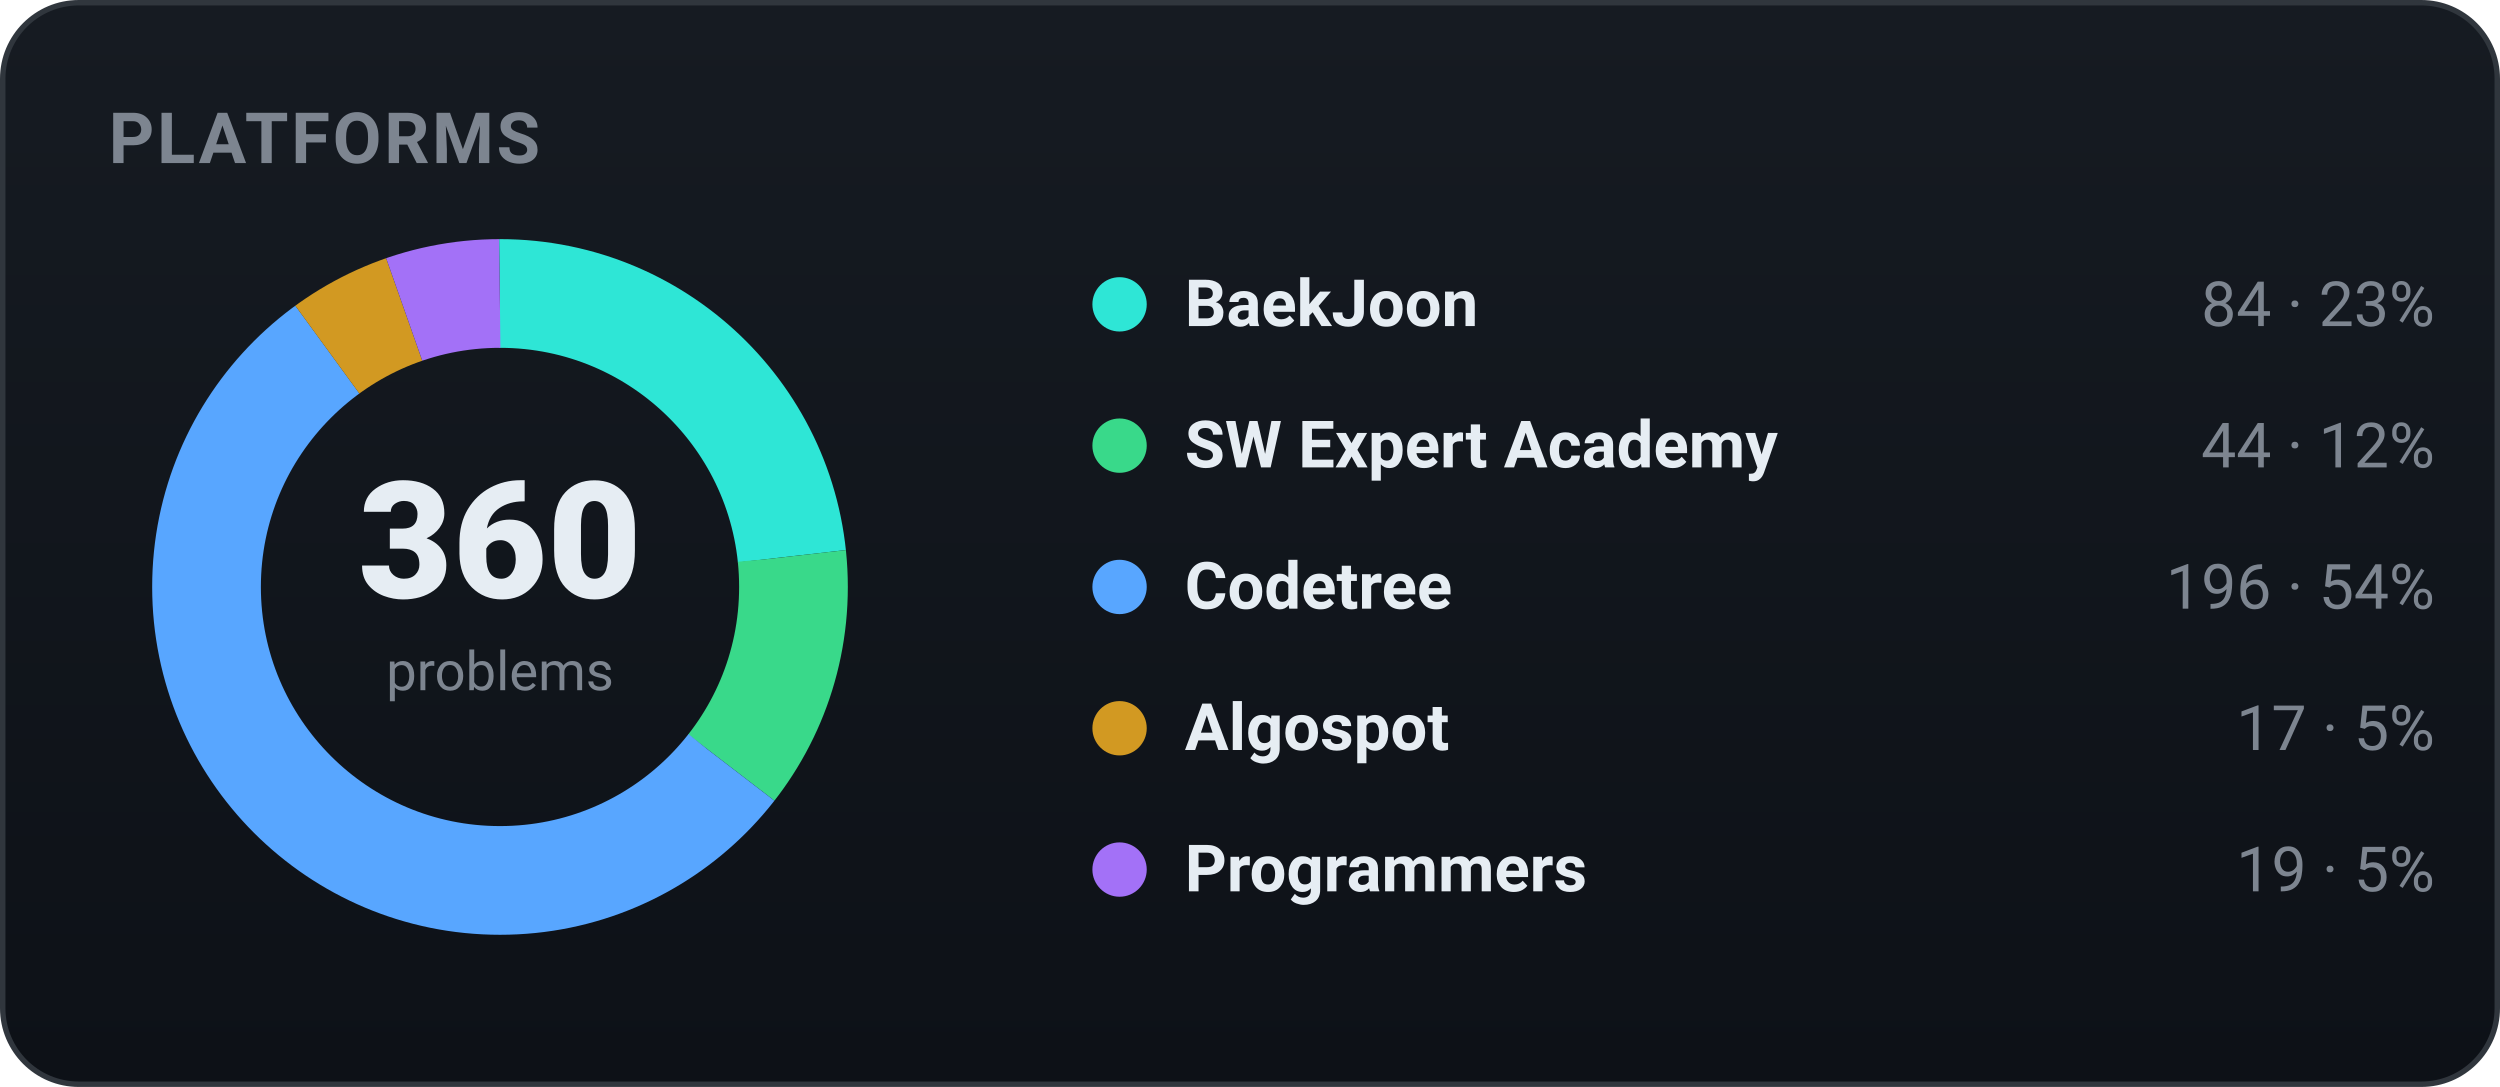
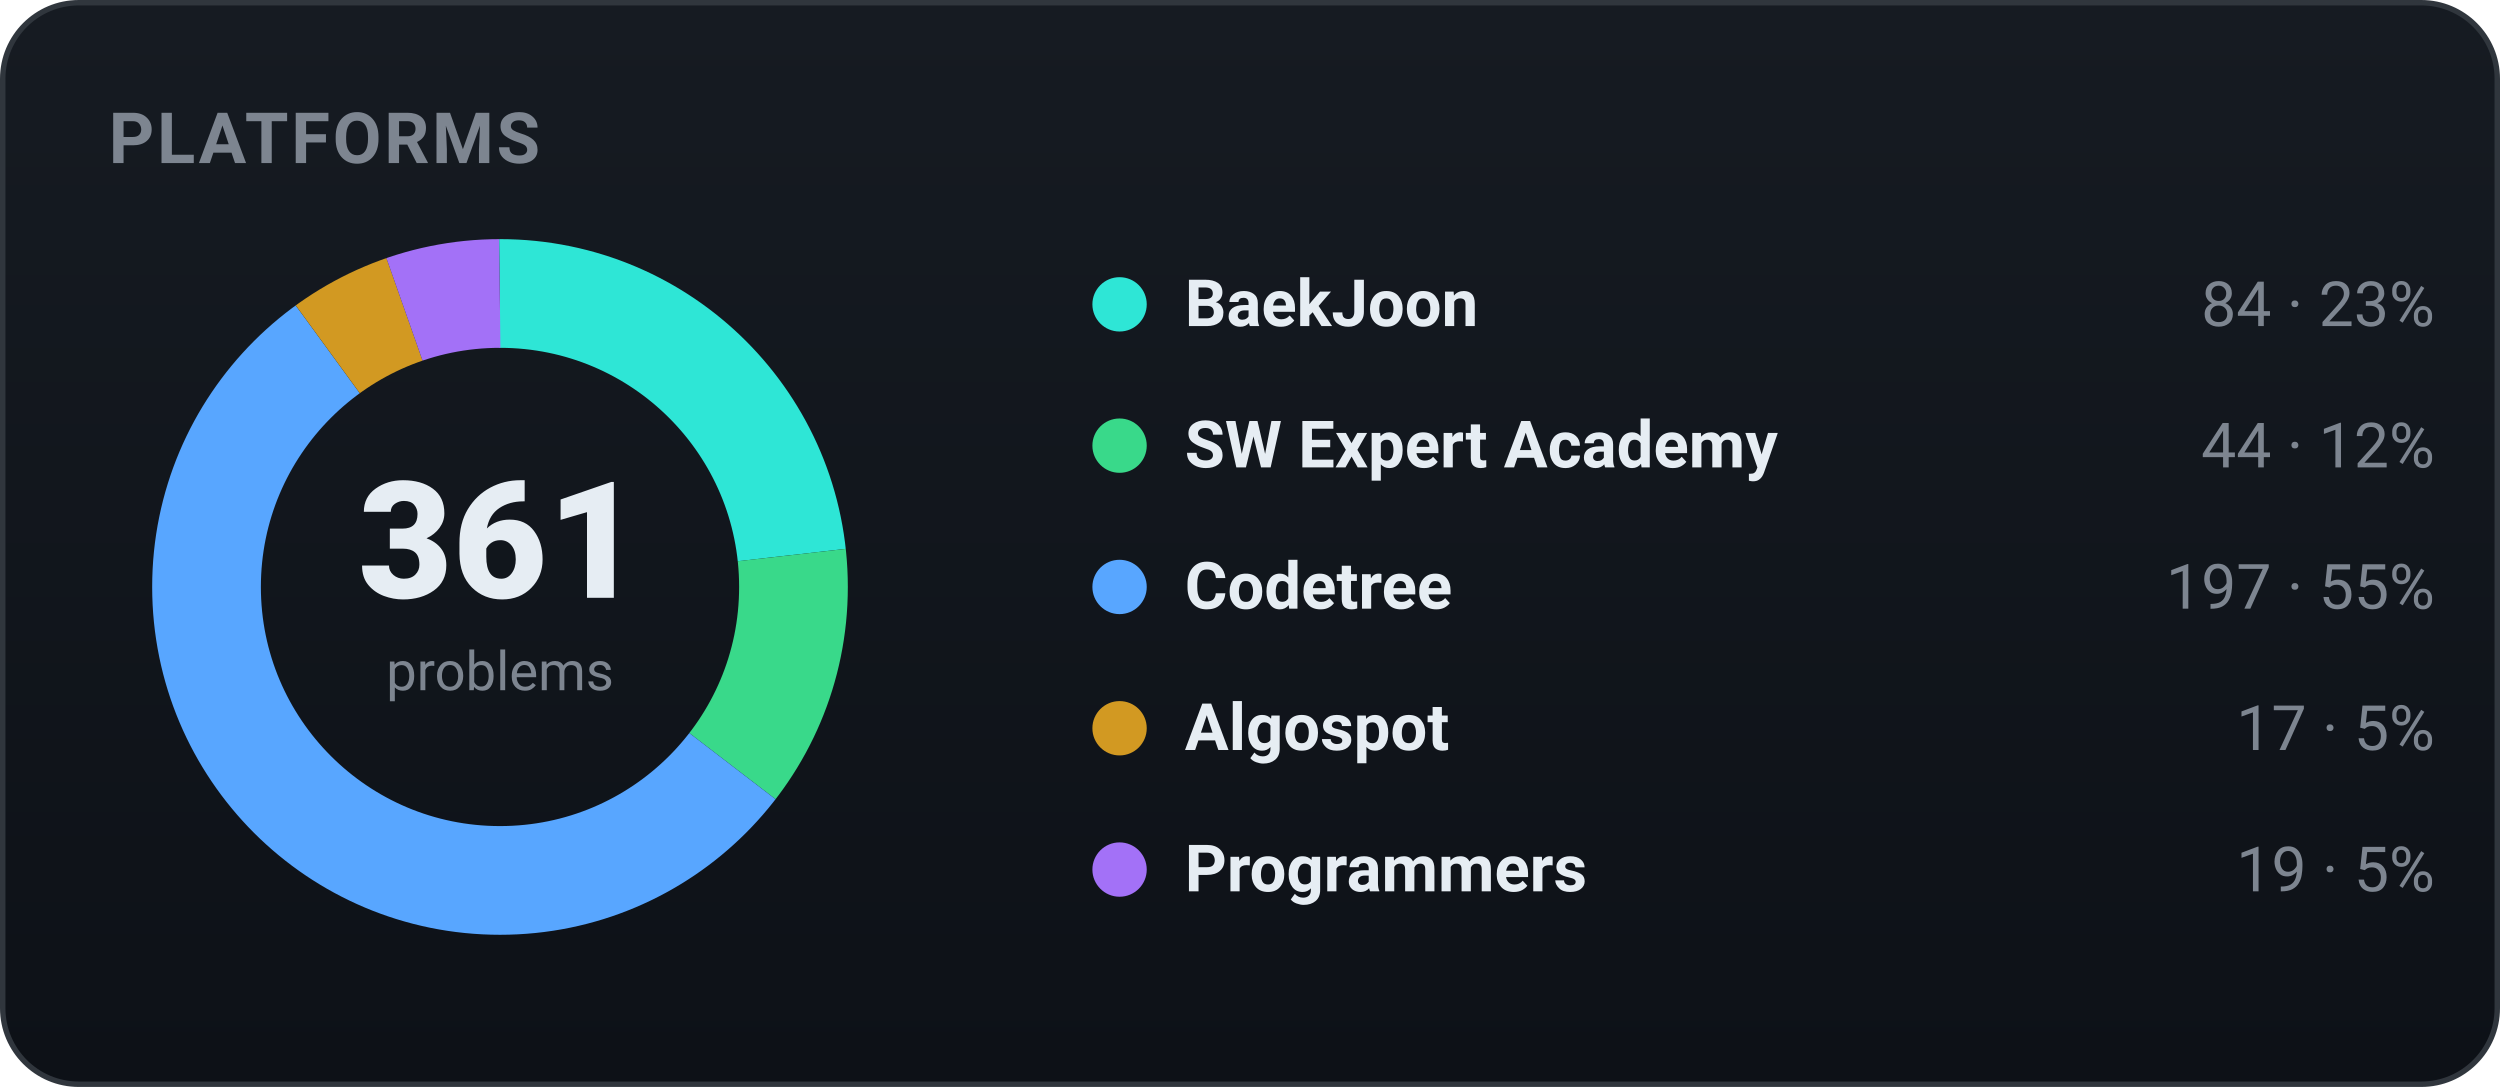
<svg xmlns="http://www.w3.org/2000/svg" width="460" height="200" viewBox="0 0 460 200" role="img" font-family="-apple-system,BlinkMacSystemFont,'Segoe UI',Roboto,'Apple SD Gothic Neo','Malgun Gothic',sans-serif">
  <defs>
    <linearGradient id="bgg" x1="0" y1="0" x2="0" y2="1">
      <stop offset="0" stop-color="#161b22" />
      <stop offset="1" stop-color="#0d1117" />
    </linearGradient>
  </defs>
  <rect x="0.5" y="0.5" width="459" height="199" rx="14" fill="url(#bgg)" stroke="#30363d" />
  <text x="20" y="30" font-family="-apple-system,BlinkMacSystemFont,'Segoe UI',Roboto,'Apple SD Gothic Neo','Malgun Gothic',sans-serif" font-size="13" font-weight="700" fill="#7d8590" letter-spacing="0.5">PLATFORMS</text>
-   <circle cx="92" cy="108" r="54" fill="none" stroke="#2ee6d6" stroke-width="20" stroke-dasharray="79.17 260.12" stroke-dashoffset="-0.00" transform="rotate(-90 92 108)" />
-   <circle cx="92" cy="108" r="54" fill="none" stroke="#39d98a" stroke-width="20" stroke-dasharray="41.47 297.82" stroke-dashoffset="-79.17" transform="rotate(-90 92 108)" />
-   <circle cx="92" cy="108" r="54" fill="none" stroke="#58a6ff" stroke-width="20" stroke-dasharray="184.73 154.57" stroke-dashoffset="-120.64" transform="rotate(-90 92 108)" />
-   <circle cx="92" cy="108" r="54" fill="none" stroke="#d29922" stroke-width="20" stroke-dasharray="16.02 323.27" stroke-dashoffset="-305.36" transform="rotate(-90 92 108)" />
-   <circle cx="92" cy="108" r="54" fill="none" stroke="#a371f7" stroke-width="20" stroke-dasharray="17.91 321.38" stroke-dashoffset="-321.38" transform="rotate(-90 92 108)" />
-   <text x="92" y="110" text-anchor="middle" font-size="30" font-weight="800" fill="#e6edf3">360</text>
+   <circle cx="92" cy="108" r="54" fill="none" stroke="#2ee6d6" stroke-width="20" stroke-dasharray="78.95 260.34" stroke-dashoffset="-0.00" transform="rotate(-90 92 108)" />
+   <circle cx="92" cy="108" r="54" fill="none" stroke="#39d98a" stroke-width="20" stroke-dasharray="41.35 297.94" stroke-dashoffset="-78.95" transform="rotate(-90 92 108)" />
+   <circle cx="92" cy="108" r="54" fill="none" stroke="#58a6ff" stroke-width="20" stroke-dasharray="185.15 154.14" stroke-dashoffset="-120.30" transform="rotate(-90 92 108)" />
+   <circle cx="92" cy="108" r="54" fill="none" stroke="#d29922" stroke-width="20" stroke-dasharray="15.98 323.31" stroke-dashoffset="-305.46" transform="rotate(-90 92 108)" />
+   <circle cx="92" cy="108" r="54" fill="none" stroke="#a371f7" stroke-width="20" stroke-dasharray="17.86 321.43" stroke-dashoffset="-321.43" transform="rotate(-90 92 108)" />
+   <text x="92" y="110" text-anchor="middle" font-size="30" font-weight="800" fill="#e6edf3">361</text>
  <text x="92" y="127" text-anchor="middle" font-size="10" fill="#7d8590">problems</text>
  <circle cx="206" cy="56" r="5" fill="#2ee6d6" />
  <text x="218" y="60" font-size="12" font-weight="600" fill="#e6edf3">BaekJoon</text>
  <text x="448" y="60" text-anchor="end" font-size="11.5" fill="#7d8590">84 · 23%</text>
  <circle cx="206" cy="82" r="5" fill="#39d98a" />
  <text x="218" y="86" font-size="12" font-weight="600" fill="#e6edf3">SW Expert Academy</text>
  <text x="448" y="86" text-anchor="end" font-size="11.5" fill="#7d8590">44 · 12%</text>
  <circle cx="206" cy="108" r="5" fill="#58a6ff" />
  <text x="218" y="112" font-size="12" font-weight="600" fill="#e6edf3">Codetree</text>
-   <text x="448" y="112" text-anchor="end" font-size="11.5" fill="#7d8590">196 · 54%</text>
+   <text x="448" y="112" text-anchor="end" font-size="11.5" fill="#7d8590">197 · 55%</text>
  <circle cx="206" cy="134" r="5" fill="#d29922" />
  <text x="218" y="138" font-size="12" font-weight="600" fill="#e6edf3">Algospot</text>
  <text x="448" y="138" text-anchor="end" font-size="11.5" fill="#7d8590">17 · 5%</text>
  <circle cx="206" cy="160" r="5" fill="#a371f7" />
  <text x="218" y="164" font-size="12" font-weight="600" fill="#e6edf3">Programmers</text>
  <text x="448" y="164" text-anchor="end" font-size="11.5" fill="#7d8590">19 · 5%</text>
</svg>
